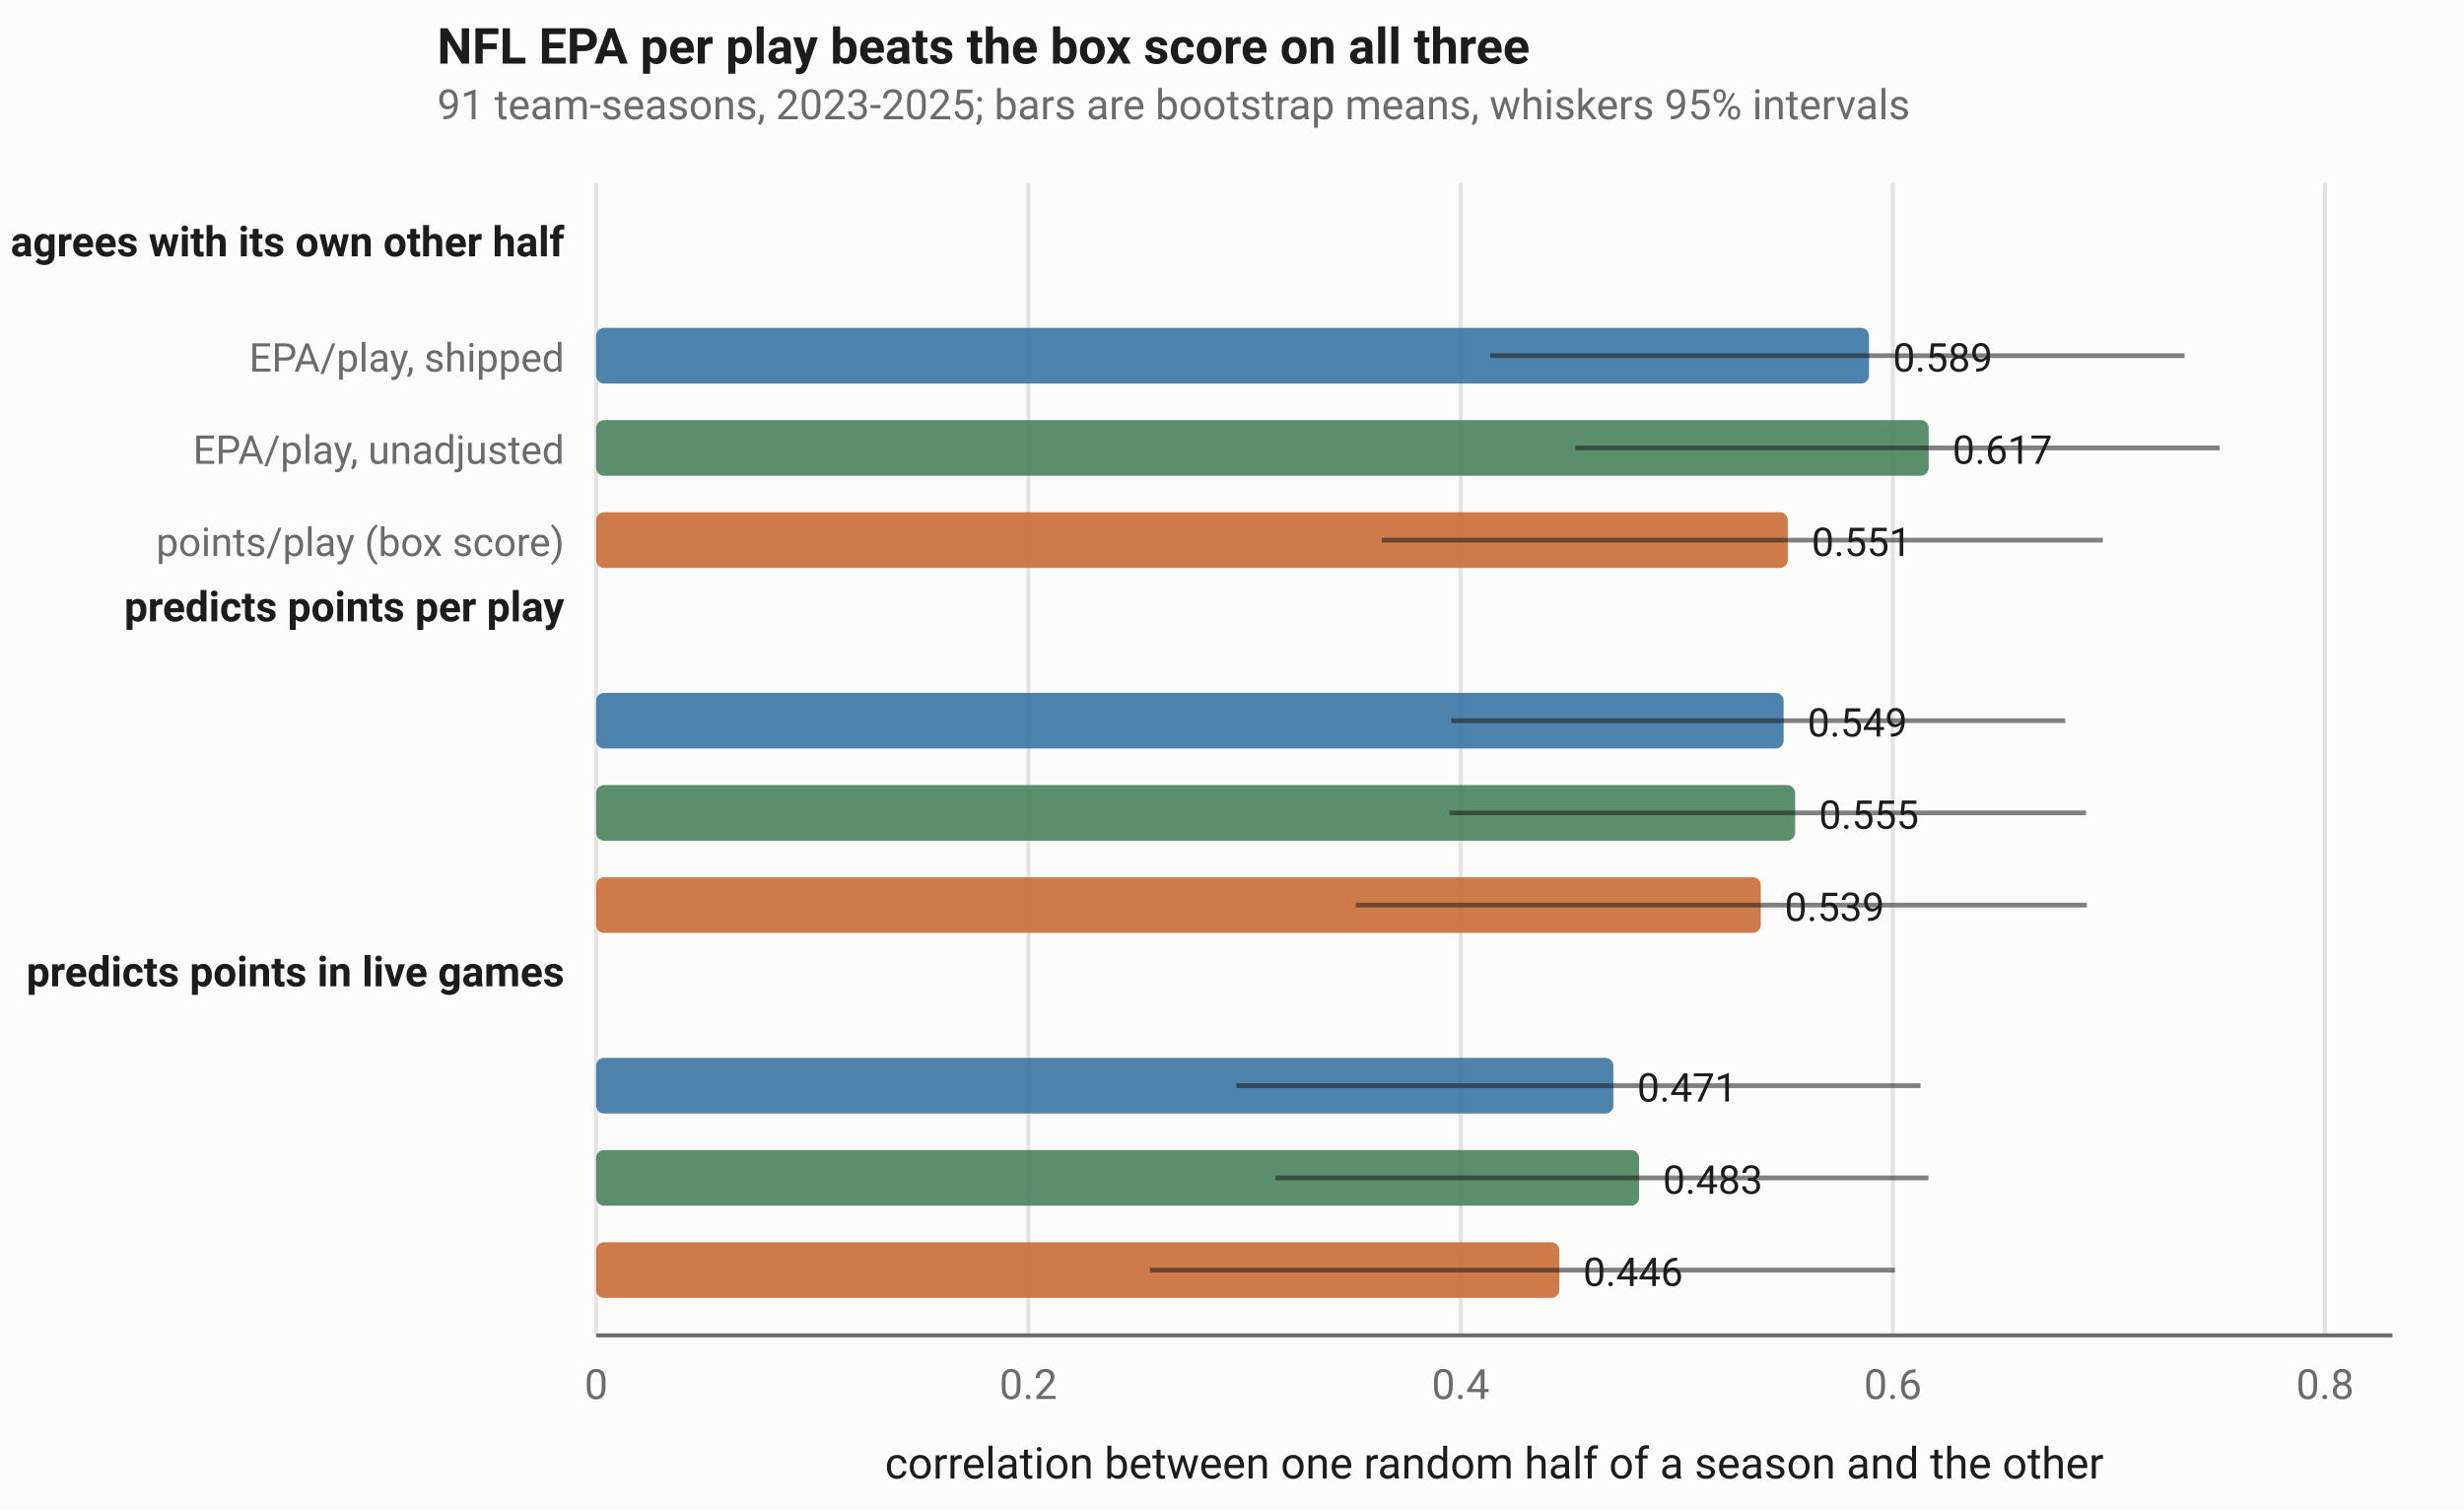
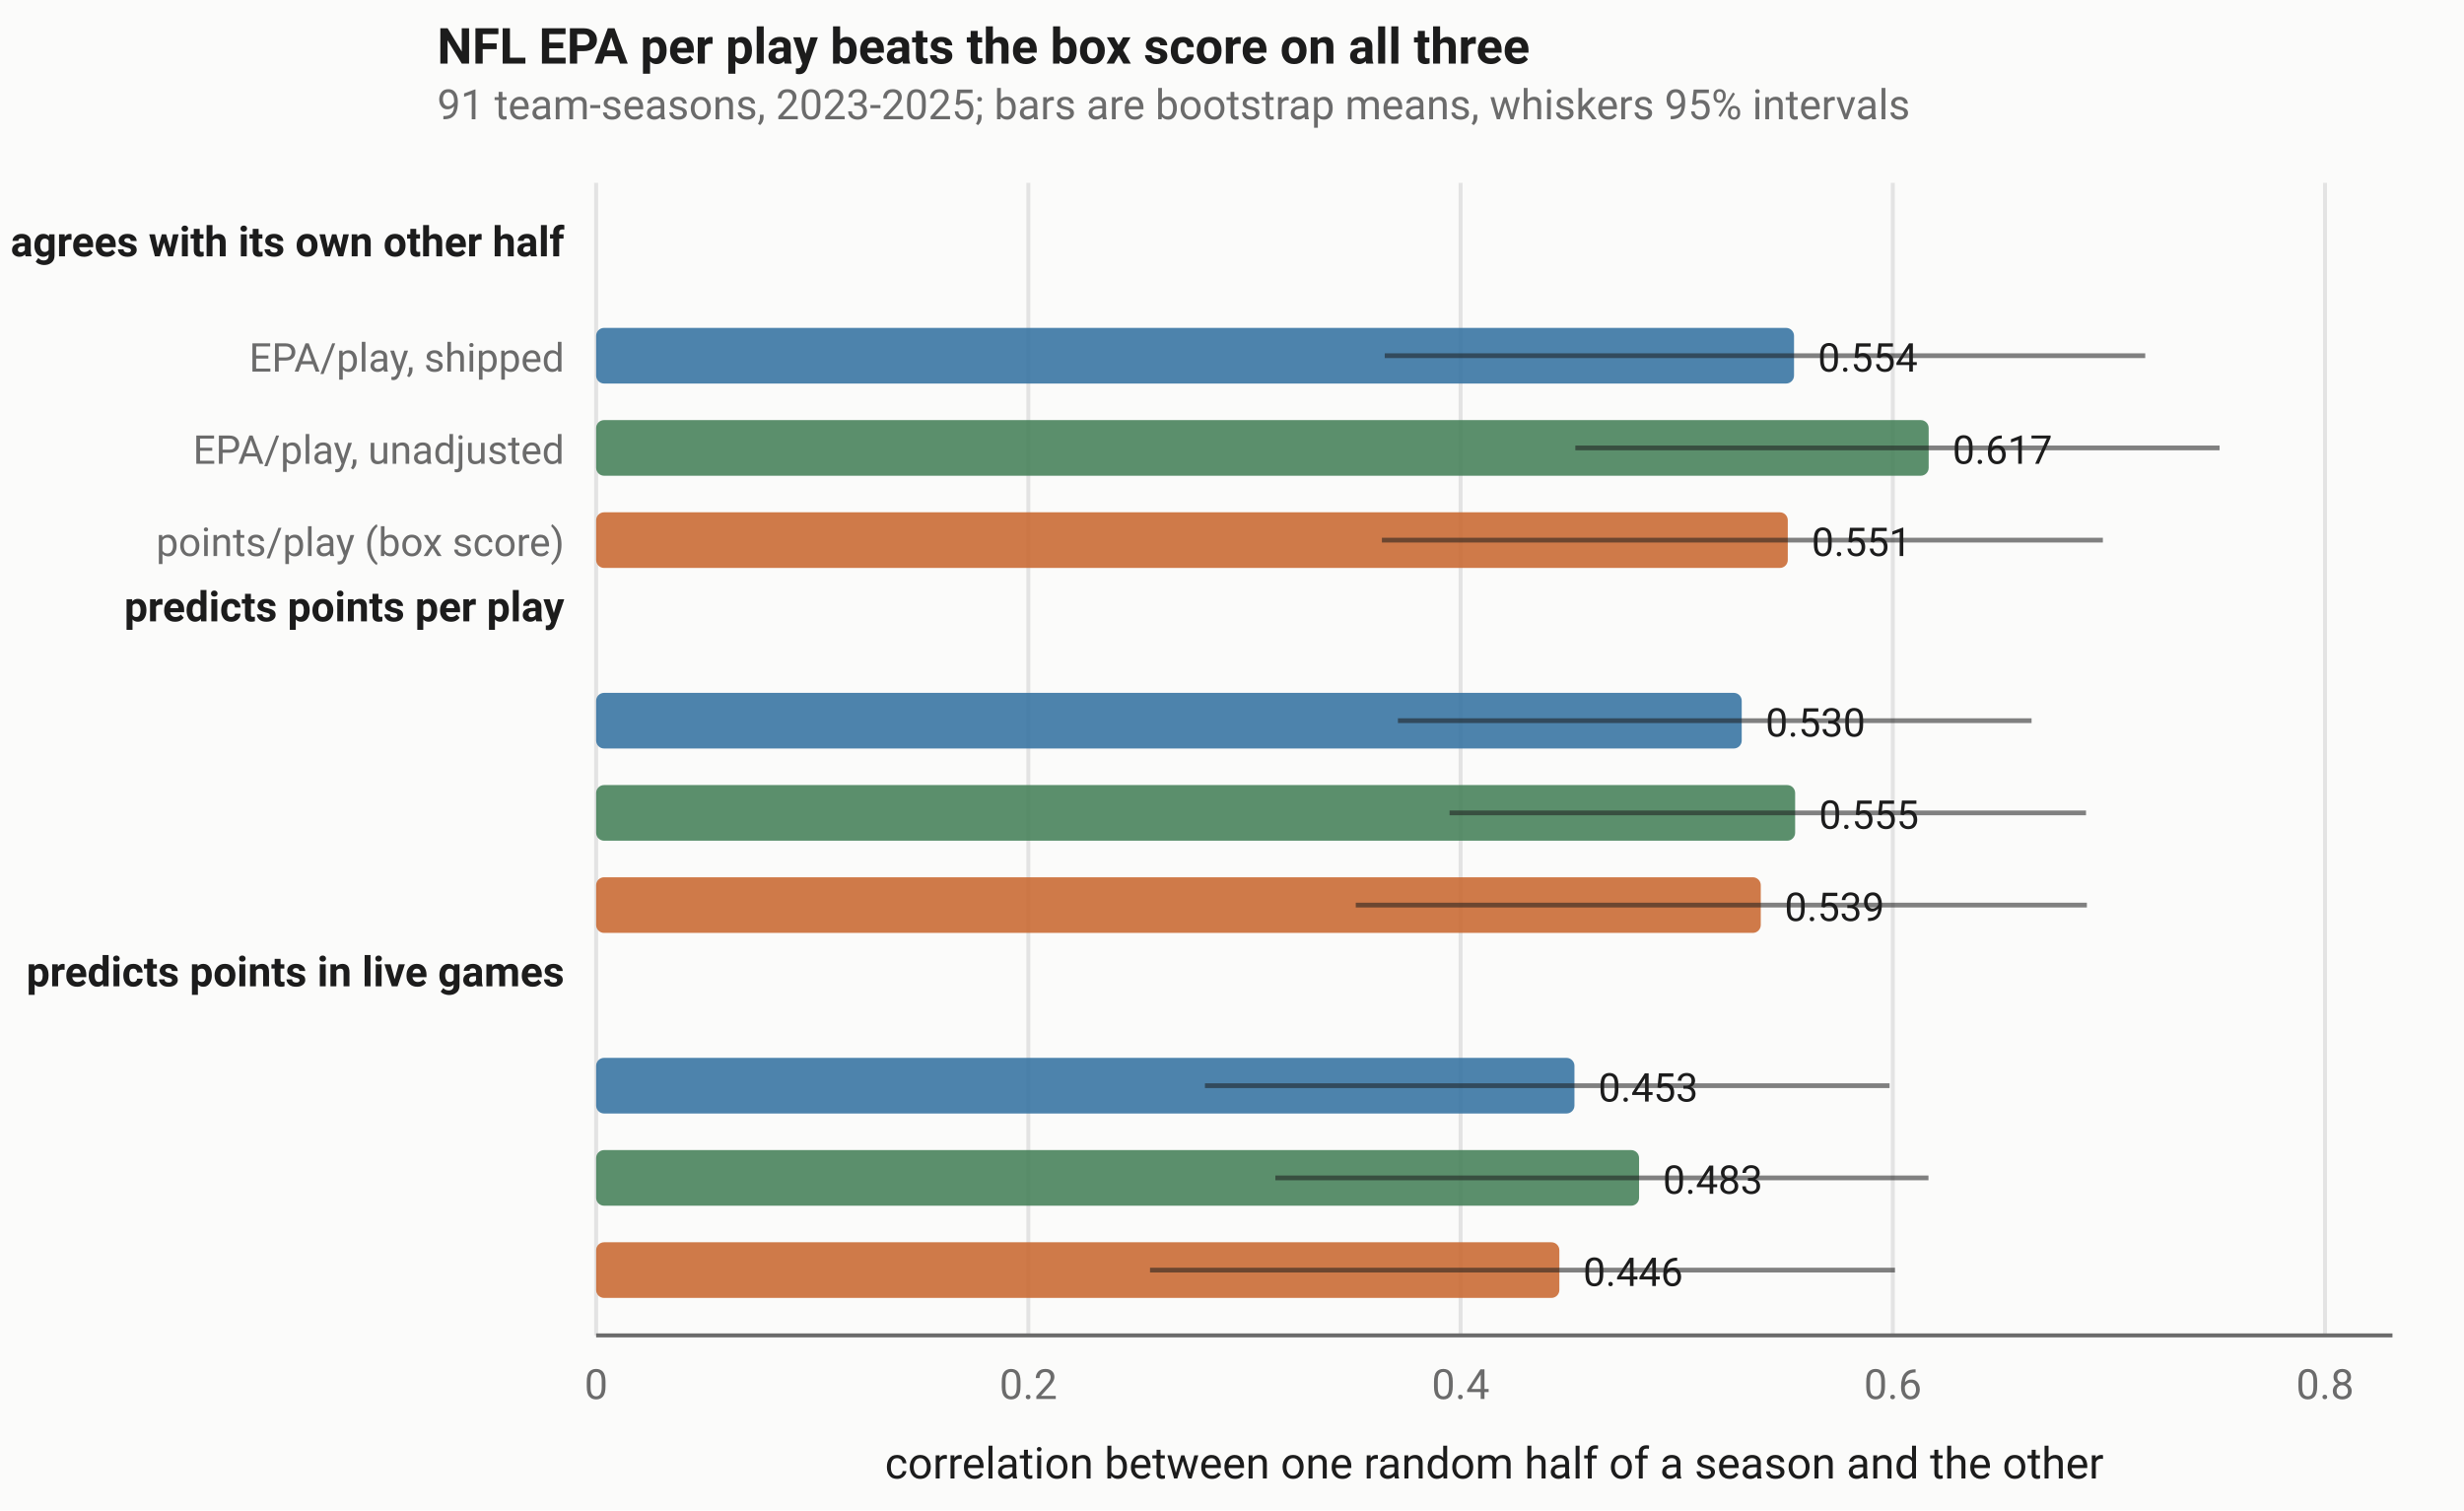
<svg xmlns="http://www.w3.org/2000/svg" width="620" height="380" viewBox="0 0 620 380" role="img" aria-label="NFL EPA per play beats the box score on all three">
  <rect width="620" height="380" fill="#fbfbfa" />
  <text x="110" y="16" font-family="ui-sans-serif, -apple-system, 'Segoe UI', Roboto, 'Helvetica Neue', Arial, sans-serif" font-size="12.5" font-weight="600" fill="#1c1c1c">NFL EPA per play beats the box score on all three</text>
  <text x="110" y="30" font-family="ui-sans-serif, -apple-system, 'Segoe UI', Roboto, 'Helvetica Neue', Arial, sans-serif" font-size="10.5" fill="#6b6b6b">91 team-seasons, 2023-2025; bars are bootstrap means, whiskers 95% intervals</text>
  <line x1="150.00" y1="46" x2="150.00" y2="336" stroke="#e3e3e3" stroke-width="1" />
  <text x="150.00" y="352.00" font-family="ui-sans-serif, -apple-system, 'Segoe UI', Roboto, 'Helvetica Neue', Arial, sans-serif" font-size="10.5" fill="#6b6b6b" text-anchor="middle" font-weight="400">0</text>
  <line x1="258.76" y1="46" x2="258.76" y2="336" stroke="#e3e3e3" stroke-width="1" />
  <text x="258.76" y="352.00" font-family="ui-sans-serif, -apple-system, 'Segoe UI', Roboto, 'Helvetica Neue', Arial, sans-serif" font-size="10.5" fill="#6b6b6b" text-anchor="middle" font-weight="400">0.2</text>
  <line x1="367.52" y1="46" x2="367.52" y2="336" stroke="#e3e3e3" stroke-width="1" />
  <text x="367.52" y="352.00" font-family="ui-sans-serif, -apple-system, 'Segoe UI', Roboto, 'Helvetica Neue', Arial, sans-serif" font-size="10.5" fill="#6b6b6b" text-anchor="middle" font-weight="400">0.4</text>
  <line x1="476.28" y1="46" x2="476.28" y2="336" stroke="#e3e3e3" stroke-width="1" />
  <text x="476.28" y="352.00" font-family="ui-sans-serif, -apple-system, 'Segoe UI', Roboto, 'Helvetica Neue', Arial, sans-serif" font-size="10.5" fill="#6b6b6b" text-anchor="middle" font-weight="400">0.6</text>
  <line x1="585.03" y1="46" x2="585.03" y2="336" stroke="#e3e3e3" stroke-width="1" />
  <text x="585.03" y="352.00" font-family="ui-sans-serif, -apple-system, 'Segoe UI', Roboto, 'Helvetica Neue', Arial, sans-serif" font-size="10.5" fill="#6b6b6b" text-anchor="middle" font-weight="400">0.8</text>
  <line x1="150" y1="336" x2="602" y2="336" stroke="#6b6b6b" stroke-width="1" />
  <text x="376.00" y="372.00" font-family="ui-sans-serif, -apple-system, 'Segoe UI', Roboto, 'Helvetica Neue', Arial, sans-serif" font-size="11" fill="#1c1c1c" text-anchor="middle" font-weight="400">correlation between one random half of a season and the other</text>
  <text x="142.00" y="64.50" font-family="ui-sans-serif, -apple-system, 'Segoe UI', Roboto, 'Helvetica Neue', Arial, sans-serif" font-size="10.5" fill="#1c1c1c" text-anchor="end" font-weight="600">agrees with its own other half</text>
-   <rect x="150.00" y="82.50" width="320.29" height="14" fill="#2f6f9f" opacity="0.85" rx="2" />
-   <line x1="374.97" y1="89.50" x2="549.69" y2="89.50" stroke="#1c1c1c" stroke-width="1.2" opacity="0.55" />
-   <text x="476.29" y="93.50" font-family="ui-sans-serif, -apple-system, 'Segoe UI', Roboto, 'Helvetica Neue', Arial, sans-serif" font-size="10" fill="#1c1c1c" text-anchor="start" font-weight="400">0.589</text>
+   <rect x="150.00" y="82.50" width="301.42" height="14" fill="#2f6f9f" opacity="0.85" rx="2" />
+   <line x1="348.43" y1="89.50" x2="539.79" y2="89.50" stroke="#1c1c1c" stroke-width="1.2" opacity="0.55" />
+   <text x="457.42" y="93.50" font-family="ui-sans-serif, -apple-system, 'Segoe UI', Roboto, 'Helvetica Neue', Arial, sans-serif" font-size="10" fill="#1c1c1c" text-anchor="start" font-weight="400">0.554</text>
  <text x="142.00" y="93.50" font-family="ui-sans-serif, -apple-system, 'Segoe UI', Roboto, 'Helvetica Neue', Arial, sans-serif" font-size="10" fill="#6b6b6b" text-anchor="end" font-weight="400">EPA/play, shipped</text>
  <rect x="150.00" y="105.70" width="335.30" height="14" fill="#3f7d54" opacity="0.85" rx="2" />
  <line x1="396.39" y1="112.70" x2="558.50" y2="112.70" stroke="#1c1c1c" stroke-width="1.2" opacity="0.55" />
  <text x="491.30" y="116.70" font-family="ui-sans-serif, -apple-system, 'Segoe UI', Roboto, 'Helvetica Neue', Arial, sans-serif" font-size="10" fill="#1c1c1c" text-anchor="start" font-weight="400">0.617</text>
  <text x="142.00" y="116.70" font-family="ui-sans-serif, -apple-system, 'Segoe UI', Roboto, 'Helvetica Neue', Arial, sans-serif" font-size="10" fill="#6b6b6b" text-anchor="end" font-weight="400">EPA/play, unadjusted</text>
  <rect x="150.00" y="128.90" width="299.85" height="14" fill="#c8642a" opacity="0.85" rx="2" />
  <line x1="347.72" y1="135.90" x2="529.13" y2="135.90" stroke="#1c1c1c" stroke-width="1.2" opacity="0.55" />
  <text x="455.85" y="139.90" font-family="ui-sans-serif, -apple-system, 'Segoe UI', Roboto, 'Helvetica Neue', Arial, sans-serif" font-size="10" fill="#1c1c1c" text-anchor="start" font-weight="400">0.551</text>
  <text x="142.00" y="139.90" font-family="ui-sans-serif, -apple-system, 'Segoe UI', Roboto, 'Helvetica Neue', Arial, sans-serif" font-size="10" fill="#6b6b6b" text-anchor="end" font-weight="400">points/play (box score)</text>
  <text x="142.00" y="156.33" font-family="ui-sans-serif, -apple-system, 'Segoe UI', Roboto, 'Helvetica Neue', Arial, sans-serif" font-size="10.5" fill="#1c1c1c" text-anchor="end" font-weight="600">predicts points per play</text>
-   <rect x="150.00" y="174.33" width="298.81" height="14" fill="#2f6f9f" opacity="0.85" rx="2" />
-   <line x1="365.18" y1="181.33" x2="519.67" y2="181.33" stroke="#1c1c1c" stroke-width="1.2" opacity="0.55" />
-   <text x="454.81" y="185.33" font-family="ui-sans-serif, -apple-system, 'Segoe UI', Roboto, 'Helvetica Neue', Arial, sans-serif" font-size="10" fill="#1c1c1c" text-anchor="start" font-weight="400">0.549</text>
+   <rect x="150.00" y="174.33" width="288.26" height="14" fill="#2f6f9f" opacity="0.85" rx="2" />
+   <line x1="351.75" y1="181.33" x2="511.19" y2="181.33" stroke="#1c1c1c" stroke-width="1.2" opacity="0.55" />
+   <text x="444.26" y="185.33" font-family="ui-sans-serif, -apple-system, 'Segoe UI', Roboto, 'Helvetica Neue', Arial, sans-serif" font-size="10" fill="#1c1c1c" text-anchor="start" font-weight="400">0.530</text>
  <rect x="150.00" y="197.53" width="301.70" height="14" fill="#3f7d54" opacity="0.85" rx="2" />
  <line x1="364.74" y1="204.53" x2="524.89" y2="204.53" stroke="#1c1c1c" stroke-width="1.2" opacity="0.55" />
  <text x="457.70" y="208.53" font-family="ui-sans-serif, -apple-system, 'Segoe UI', Roboto, 'Helvetica Neue', Arial, sans-serif" font-size="10" fill="#1c1c1c" text-anchor="start" font-weight="400">0.555</text>
  <rect x="150.00" y="220.73" width="293.05" height="14" fill="#c8642a" opacity="0.85" rx="2" />
  <line x1="341.14" y1="227.73" x2="525.11" y2="227.73" stroke="#1c1c1c" stroke-width="1.2" opacity="0.55" />
  <text x="449.05" y="231.73" font-family="ui-sans-serif, -apple-system, 'Segoe UI', Roboto, 'Helvetica Neue', Arial, sans-serif" font-size="10" fill="#1c1c1c" text-anchor="start" font-weight="400">0.539</text>
  <text x="142.00" y="248.17" font-family="ui-sans-serif, -apple-system, 'Segoe UI', Roboto, 'Helvetica Neue', Arial, sans-serif" font-size="10.5" fill="#1c1c1c" text-anchor="end" font-weight="600">predicts points in live games</text>
-   <rect x="150.00" y="266.17" width="255.96" height="14" fill="#2f6f9f" opacity="0.85" rx="2" />
-   <line x1="311.07" y1="273.17" x2="483.24" y2="273.17" stroke="#1c1c1c" stroke-width="1.2" opacity="0.55" />
-   <text x="411.96" y="277.17" font-family="ui-sans-serif, -apple-system, 'Segoe UI', Roboto, 'Helvetica Neue', Arial, sans-serif" font-size="10" fill="#1c1c1c" text-anchor="start" font-weight="400">0.471</text>
+   <rect x="150.00" y="266.17" width="246.17" height="14" fill="#2f6f9f" opacity="0.85" rx="2" />
+   <line x1="303.19" y1="273.17" x2="475.46" y2="273.17" stroke="#1c1c1c" stroke-width="1.2" opacity="0.55" />
+   <text x="402.17" y="277.17" font-family="ui-sans-serif, -apple-system, 'Segoe UI', Roboto, 'Helvetica Neue', Arial, sans-serif" font-size="10" fill="#1c1c1c" text-anchor="start" font-weight="400">0.453</text>
  <rect x="150.00" y="289.37" width="262.43" height="14" fill="#3f7d54" opacity="0.85" rx="2" />
  <line x1="320.91" y1="296.37" x2="485.25" y2="296.37" stroke="#1c1c1c" stroke-width="1.2" opacity="0.55" />
  <text x="418.43" y="300.37" font-family="ui-sans-serif, -apple-system, 'Segoe UI', Roboto, 'Helvetica Neue', Arial, sans-serif" font-size="10" fill="#1c1c1c" text-anchor="start" font-weight="400">0.483</text>
  <rect x="150.00" y="312.57" width="242.37" height="14" fill="#c8642a" opacity="0.85" rx="2" />
  <line x1="289.37" y1="319.57" x2="476.82" y2="319.57" stroke="#1c1c1c" stroke-width="1.2" opacity="0.55" />
  <text x="398.37" y="323.57" font-family="ui-sans-serif, -apple-system, 'Segoe UI', Roboto, 'Helvetica Neue', Arial, sans-serif" font-size="10" fill="#1c1c1c" text-anchor="start" font-weight="400">0.446</text>
</svg>
